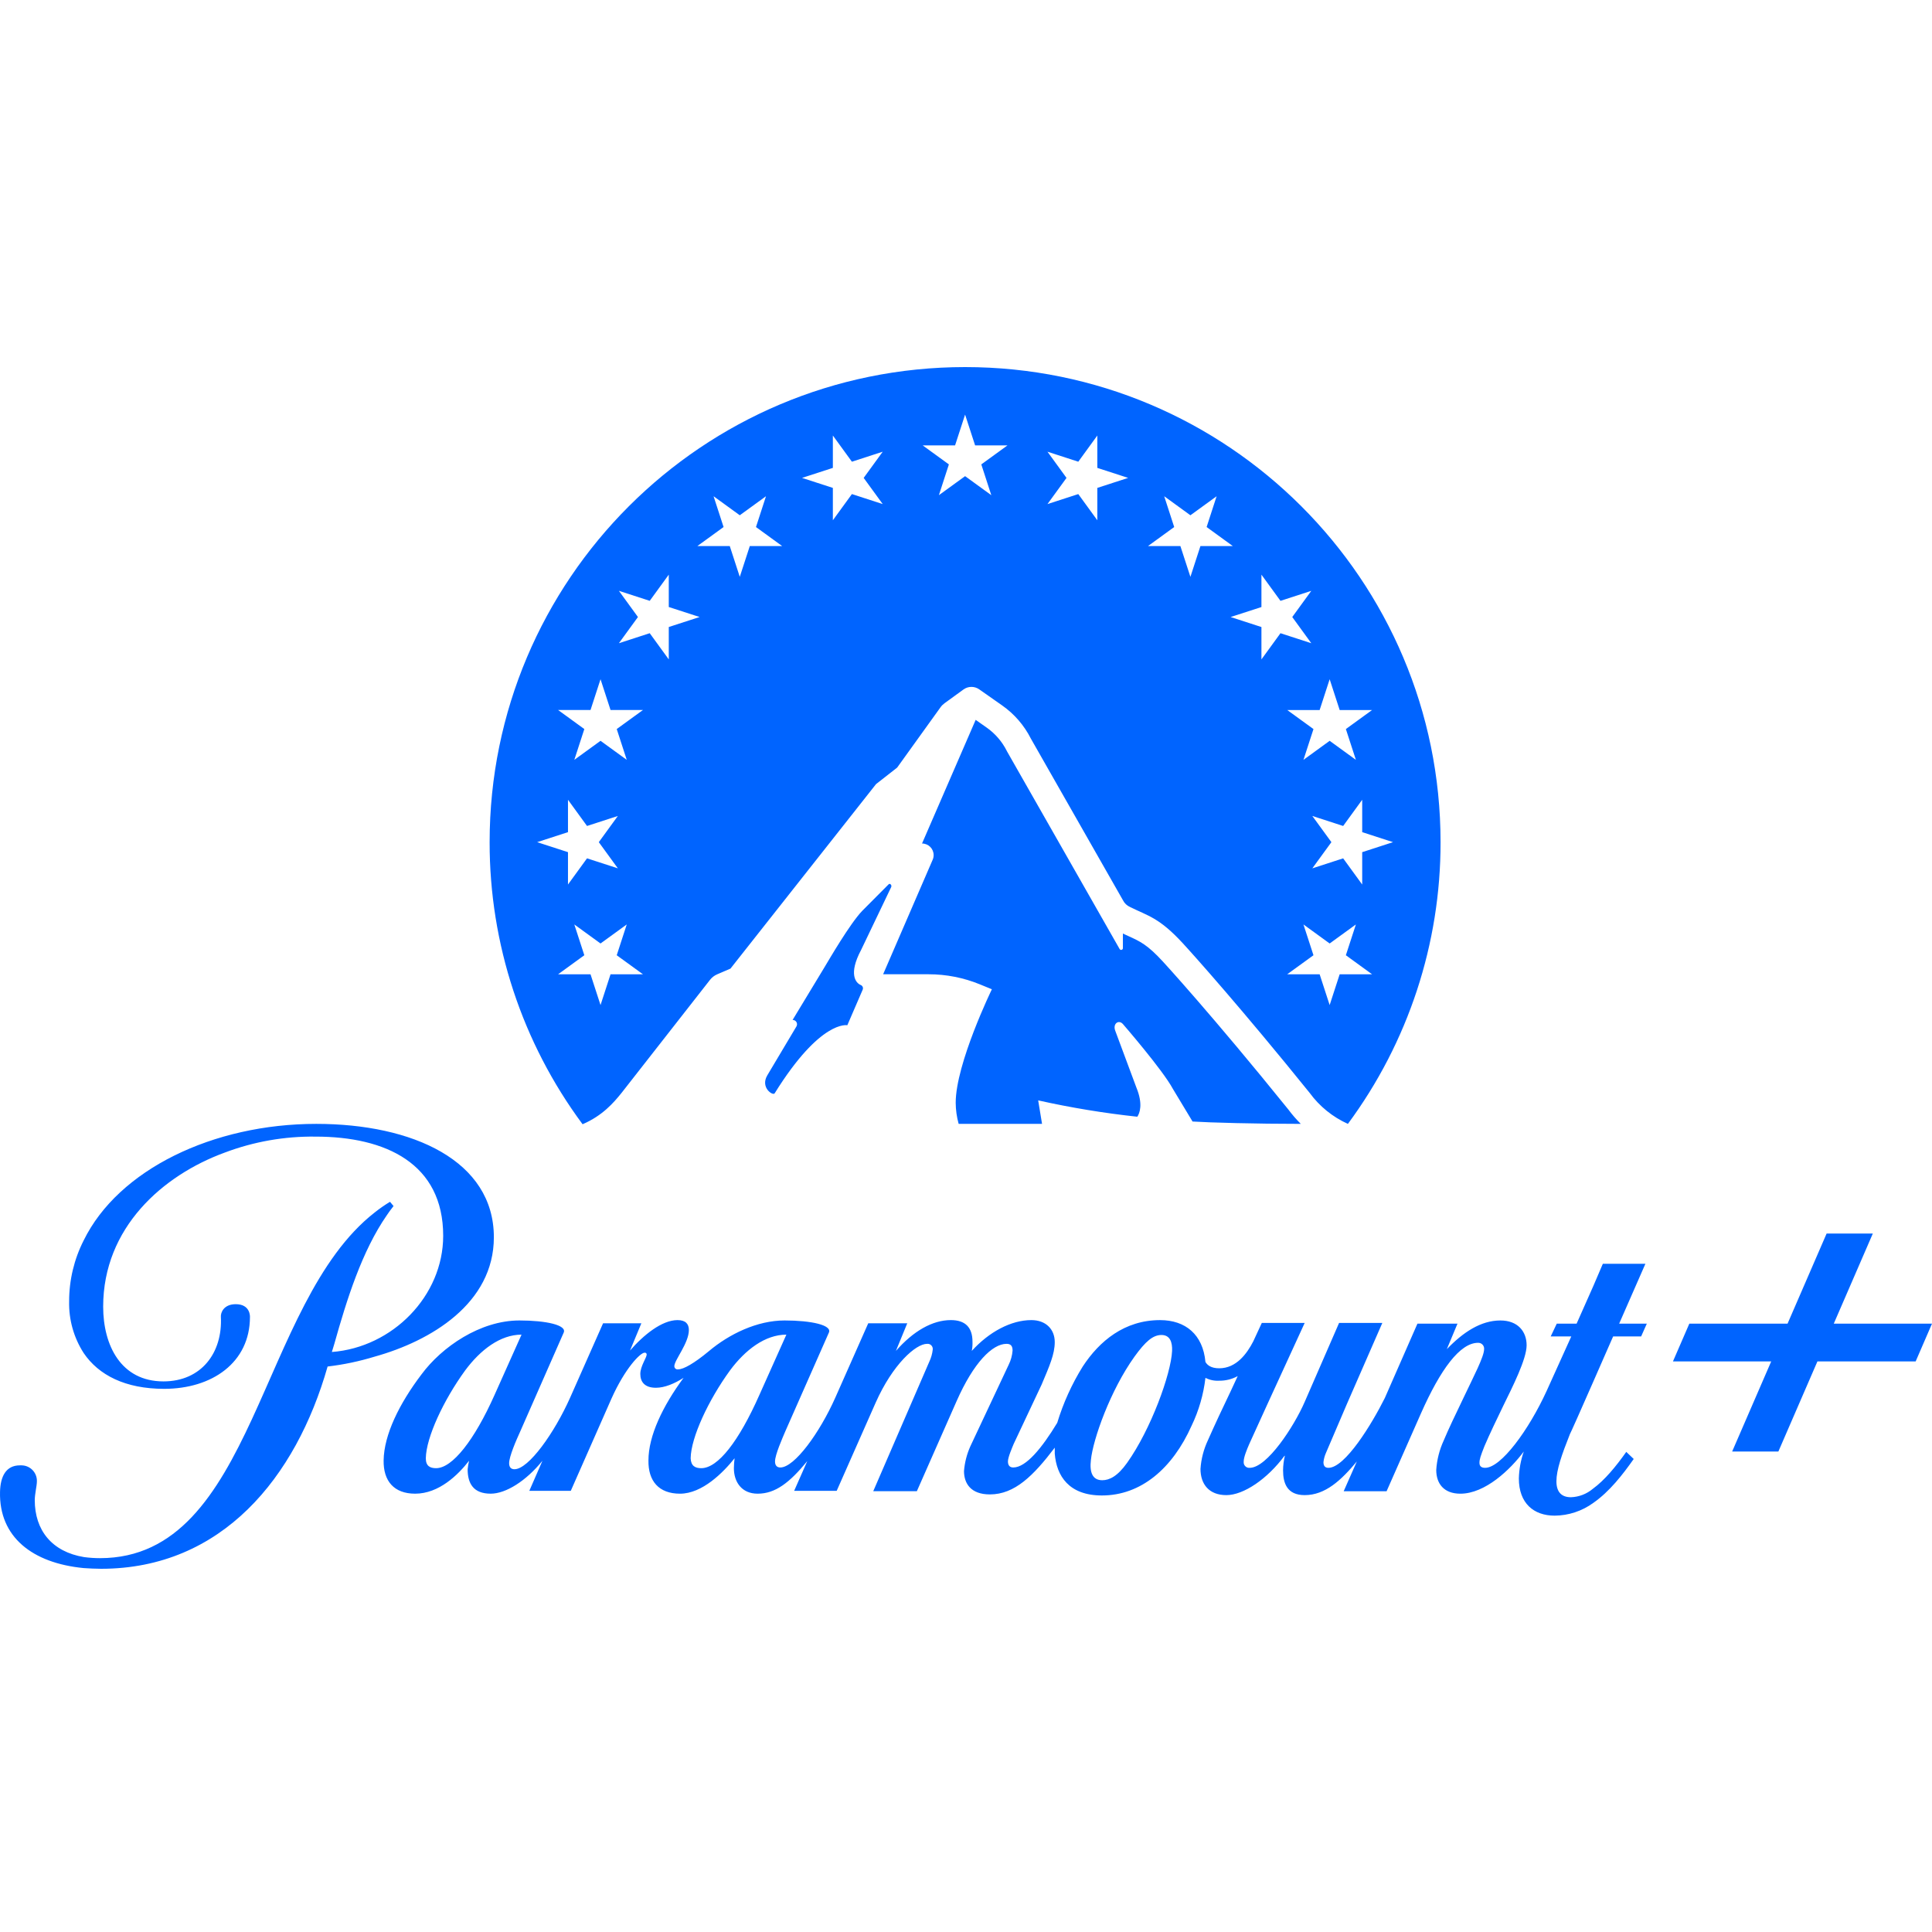
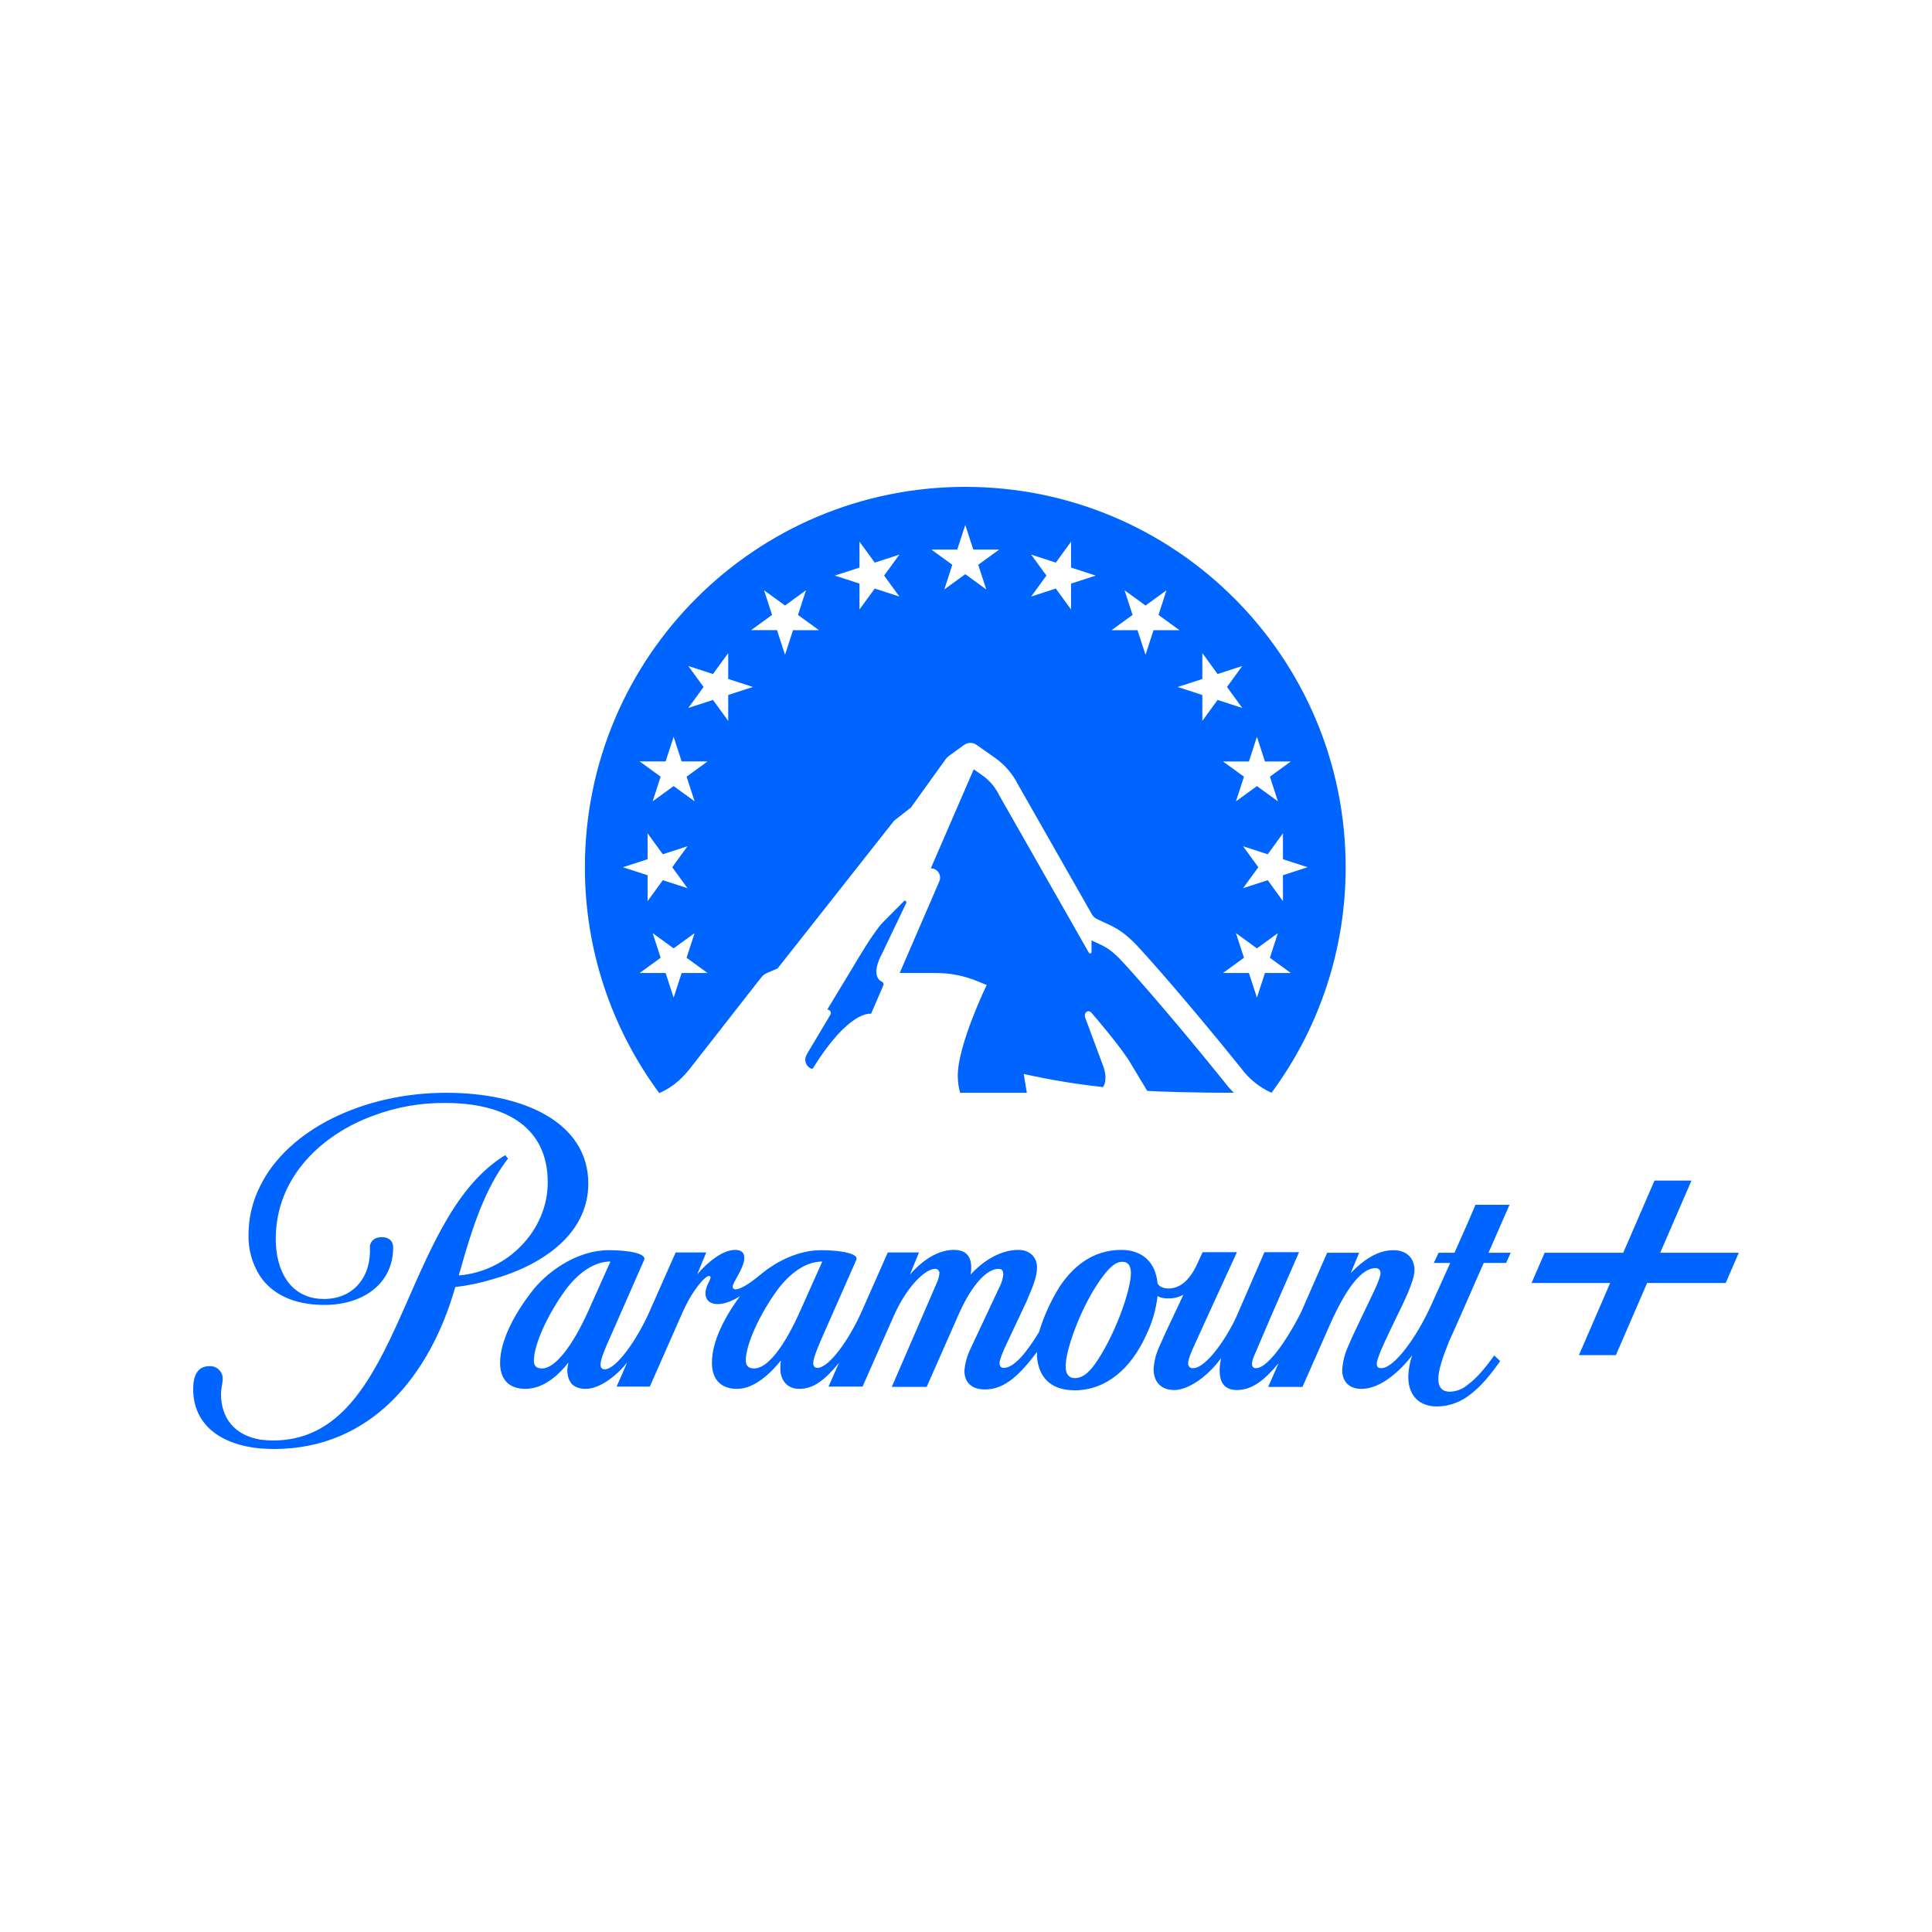
<svg xmlns="http://www.w3.org/2000/svg" width="500" height="500" viewBox="0 0 500 500" fill="none">
-   <path d="M222.743 254.913C221.513 254.403 219.498 252.142 222.851 245.847L230.64 229.574C230.876 229.082 230.308 228.466 229.953 228.884L223.142 235.729C219.92 239.091 214.453 248.542 213.395 250.291L205.121 263.964C205.735 263.944 206.25 264.427 206.269 265.042C206.275 265.244 206.227 265.444 206.128 265.621L198.565 278.318C196.719 281.467 200.036 283.669 200.486 282.944C212.372 263.805 219.286 265.333 219.286 265.333L223.254 256.148C223.463 255.687 223.259 255.145 222.798 254.936C222.781 254.927 222.762 254.92 222.743 254.913ZM249.767 95C181.807 95 126.715 150.046 126.715 217.949C126.679 244.236 135.115 269.835 150.772 290.953C155.934 288.726 158.803 285.396 160.852 282.847L183.763 253.569C184.246 252.952 184.876 252.466 185.596 252.157L189.045 250.674L226.717 202.928L232.18 198.655L243.405 183.044C243.695 182.64 244.048 182.285 244.452 181.993L249.349 178.435C250.559 177.557 252.193 177.543 253.417 178.401L259.36 182.569C262.513 184.78 265.069 187.737 266.8 191.175L290.605 232.954C290.994 233.751 291.654 234.383 292.467 234.737C297.136 237.059 299.988 237.469 306.098 244.101C308.949 247.193 321.442 261.154 338.95 282.851C341.495 286.332 344.901 289.091 348.835 290.858C364.445 269.756 372.852 244.195 372.815 217.949C372.815 150.046 317.725 95 249.767 95ZM159.9 224.726L151.921 222.137L146.993 228.914V220.538L139.014 217.949L146.993 215.359V206.98L151.921 213.76L159.9 211.171L154.97 217.949L159.9 224.726ZM158.008 252.141L155.417 260.11L152.825 252.141H144.44L151.223 247.216L148.632 239.247L155.416 244.173L162.201 239.247L159.609 247.216L166.394 252.141H158.008ZM159.61 188.678L162.201 196.646L155.417 191.721L148.633 196.646L151.224 188.678L144.44 183.752H152.826L155.417 175.784L158.009 183.752H166.395L159.61 188.678ZM173.075 170.652L168.149 163.873L160.171 166.462L165.1 159.684L160.171 152.906L168.149 155.495L173.078 148.716V157.095L181.057 159.68L173.078 162.27V170.648L173.075 170.652ZM194.047 141.32L191.455 149.288L188.864 141.32H180.478L187.262 136.395L184.671 128.426L191.455 133.35L198.239 128.425L195.648 136.4L202.432 141.326H194.046L194.047 141.32ZM220.473 127.865L215.544 134.644V126.268L207.565 123.679L215.544 121.089V112.71L220.473 119.489L228.448 116.9L223.519 123.679L228.449 130.457L220.473 127.865ZM253.96 120.185L256.551 128.153L249.767 123.228L242.982 128.153L245.571 120.188L238.787 115.263H247.173L249.765 107.295L252.357 115.263H260.742L253.96 120.185ZM283.986 126.268V134.646L279.059 127.867L271.081 130.457L276.01 123.679L271.082 116.9L279.06 119.489L283.987 112.71V121.089L291.966 123.679L283.986 126.268ZM339.63 211.171L347.608 213.76L352.536 206.98V215.359L360.515 217.949L352.536 220.538V228.916L347.608 222.138L339.63 224.727L344.565 217.949L339.63 211.171ZM308.077 149.29L305.484 141.322H297.099L303.881 136.396L301.296 128.427L308.077 133.352L314.859 128.428L312.273 136.396L319.055 141.322H310.67L308.077 149.29ZM326.458 170.654V162.276L318.479 159.686L326.458 157.102V148.719L331.385 155.498L339.363 152.909L334.436 159.687L339.363 166.465L331.385 163.876L326.458 170.654ZM341.521 183.755L344.115 175.787L346.708 183.755H355.093L348.311 188.68L350.904 196.649L344.116 191.723L337.334 196.649L339.927 188.68L333.138 183.755H341.521ZM346.707 252.141L344.114 260.11L341.52 252.141H333.135L339.924 247.216L337.331 239.247L344.113 244.173L350.902 239.247L348.309 247.216L355.09 252.141H346.707ZM294.337 289.004C294.928 288.146 295.888 285.79 294.085 281.426L288.64 266.794C287.901 264.927 289.52 263.793 290.606 265.022C290.606 265.022 300.897 276.878 303.556 281.829L308.631 290.248C312.997 290.53 325.046 290.858 336.645 290.858C335.477 289.699 334.398 288.453 333.416 287.132C313.625 262.614 301.073 248.976 300.947 248.841C296.936 244.484 295.082 243.646 292.023 242.254C291.58 242.053 291.099 241.836 290.605 241.601V245.323C290.635 245.574 290.455 245.803 290.203 245.833C290 245.857 289.804 245.743 289.726 245.553L260.628 194.479L260.547 194.317C259.334 191.912 257.545 189.842 255.34 188.293L252.502 186.3L238.62 218.299C240.279 218.299 241.624 219.642 241.625 221.3C241.626 221.71 241.542 222.117 241.378 222.494L228.553 252.139H240.326C244.876 252.139 249.383 253.025 253.594 254.749L256.697 256.02C256.697 256.02 247.334 275.267 247.334 285.402C247.348 287.246 247.605 289.079 248.099 290.855H269.68L268.681 284.779C277.147 286.669 285.712 288.08 294.336 289.007V289.004H294.337ZM127.812 320.193C127.812 300.392 106.803 290.858 81.844 290.858C55.145 290.858 30.648 302.683 21.657 321.017C19.175 325.902 17.886 331.306 17.893 336.785C17.779 341.523 19.091 346.185 21.657 350.169C25.509 355.856 32.39 359.43 42.483 359.43C54.871 359.43 64.688 352.644 64.688 340.819C64.688 340.819 64.87 337.522 61.018 337.522C57.898 337.522 57.071 339.72 57.164 340.819C57.625 350.079 52.118 357.505 42.3 357.505C31.293 357.505 26.701 348.154 26.701 338.163C26.701 317.719 42.116 304.15 58.172 298.284C65.676 295.451 73.644 294.05 81.665 294.155C99.832 294.155 114.696 301.124 114.696 319.827C114.696 335.409 101.575 348.703 85.884 349.895L86.526 347.788C89.739 336.327 93.683 323.769 100.104 314.509C100.474 313.956 101.114 313.041 101.849 312.126L100.932 311.025C99.559 311.857 98.241 312.776 96.984 313.774C66.892 337.244 65.978 403.249 25.879 403.249C24.498 403.249 23.12 403.156 21.751 402.974C13.403 401.599 8.996 396.005 8.996 388.217C8.996 386.658 9.548 384.548 9.548 383.358C9.611 381.144 7.867 379.298 5.652 379.234C5.635 379.233 5.618 379.233 5.602 379.233H5.144C1.567 379.233 0.098 382.071 0.006 386.108C-0.268 397.751 8.354 404.533 21.661 405.818C23.127 405.909 24.596 406 26.156 406C57.441 406 76.617 382.348 84.784 353.654C88.921 353.169 93.005 352.31 96.986 351.089C111.486 347.05 127.812 337.338 127.812 320.193ZM425.828 327.067H414.813L412.339 332.844L408.024 342.561H402.89L401.323 345.862H406.649L400.223 360.072C395.642 370.064 388.483 379.873 384.354 379.873C383.438 379.873 382.884 379.505 382.884 378.591C382.884 377.678 383.157 376.847 384.169 374.281C385.455 371.254 387.567 366.855 389.126 363.647C391.416 358.972 395.088 351.73 395.088 348.154C395.088 344.579 392.798 341.736 388.299 341.736C383.253 341.736 378.665 344.765 374.44 349.161L377.195 342.561H366.831L358.386 361.813C354.995 368.597 348.11 379.873 343.795 379.873C342.879 379.873 342.51 379.322 342.51 378.406C342.599 377.583 342.816 376.778 343.153 376.021C343.522 375.197 348.568 363.371 348.568 363.371L357.743 342.377H346.551L337.649 362.819C334.901 369.146 327.927 379.872 323.428 379.872C322.644 379.948 321.946 379.376 321.869 378.591C321.869 378.591 321.869 378.591 321.869 378.589V378.221C321.869 377.122 322.697 375.104 323.34 373.636L328.016 363.371L337.649 342.377H326.553L324.344 347.144C322.697 350.352 319.941 354.11 315.539 354.11C313.426 354.11 312.421 353.288 311.963 352.461C311.321 345.402 306.822 341.643 300.217 341.643C291.041 341.643 284.526 347.051 280.211 353.653C277.385 358.203 275.164 363.102 273.608 368.227C269.662 374.738 265.535 379.781 262.231 379.781C261.405 379.781 260.853 379.32 260.853 378.222C260.853 377.121 261.955 374.647 262.322 373.727L269.571 358.327C271.589 353.562 272.969 350.445 272.969 347.327C272.969 344.026 270.679 341.641 266.911 341.641C261.681 341.641 255.991 344.668 251.496 349.616C251.648 348.831 251.709 348.03 251.679 347.232C251.679 343.564 249.845 341.638 246.081 341.638C241.312 341.638 236.358 344.483 231.862 349.614L234.799 342.46H224.704L216.173 361.718C212.137 370.795 205.622 379.781 201.951 379.781C201.126 379.781 200.575 379.319 200.575 378.221C200.575 376.48 202.502 372.171 203.235 370.428L214.522 344.852C215.347 342.928 209.933 341.734 203.052 341.734C195.987 341.734 188.738 345.219 183.418 349.71C179.657 352.825 176.904 354.385 175.525 354.385C175.075 354.481 174.632 354.195 174.535 353.746C174.522 353.685 174.516 353.623 174.517 353.561C174.517 352.002 178.279 347.6 178.279 344.209C178.279 342.651 177.454 341.641 175.341 341.641C171.307 341.641 166.533 345.492 163.047 349.524L165.984 342.464H156.076L147.545 361.718C143.507 370.795 136.809 380.238 133.139 380.238C132.312 380.238 131.764 379.781 131.764 378.679C131.764 376.937 133.599 372.722 134.608 370.52L145.894 344.852C146.719 342.928 141.305 341.734 134.423 341.734C124.238 341.734 114.328 348.61 109.099 355.669C103.319 363.276 99.376 371.344 99.282 377.946C99.192 383.263 101.941 386.563 107.448 386.563C113.596 386.563 118.552 381.705 121.395 378.037C121.226 378.762 121.103 379.497 121.025 380.238C121.025 383.903 122.494 386.562 126.989 386.562C130.933 386.562 136.164 383.262 140.385 378.036L136.986 385.829H147.719L158.272 361.902C161.766 354.111 165.712 350.079 166.809 350.079C167.061 350.03 167.305 350.195 167.354 350.448C167.359 350.477 167.362 350.507 167.362 350.537C167.362 351.362 165.712 353.565 165.712 355.578C165.712 357.592 166.809 359.153 169.75 359.153C172.04 359.153 174.61 358.052 176.905 356.583C171.492 363.92 167.818 371.62 167.818 377.948C167.728 383.265 170.477 386.564 175.985 386.564C181.764 386.564 187.177 381.064 190.113 377.396C190.003 378.248 189.942 379.105 189.93 379.963C189.93 383.54 191.95 386.564 196.078 386.564C200.664 386.564 204.335 383.721 208.923 378.131L205.525 385.831H216.533L226.624 363.003C231.029 353.102 236.991 347.783 239.928 347.783C240.661 347.708 241.319 348.24 241.395 348.975C241.395 348.976 241.395 348.978 241.396 348.979V349.252C241.275 350.366 240.964 351.451 240.479 352.46L225.995 385.922H237.281L247.558 362.635C251.959 352.644 256.824 347.783 260.494 347.783C261.594 347.783 262.055 348.337 262.055 349.525C261.957 350.802 261.614 352.048 261.045 353.197L251.135 374.28C250.222 376.309 249.664 378.478 249.483 380.696C249.483 383.905 251.225 386.752 256.182 386.752C262.609 386.752 267.468 381.893 272.971 374.651V376.208C273.431 381.984 276.642 387.026 285.174 387.026C295.266 387.026 303.436 380.058 308.386 368.968C310.258 365.069 311.469 360.885 311.968 356.587C313.073 357.148 314.308 357.402 315.544 357.326C317.211 357.345 318.854 356.934 320.316 356.133L318.573 359.89C316.549 364.108 314.347 368.784 312.611 372.728C311.512 375.061 310.857 377.578 310.684 380.151C310.684 384.092 312.885 386.936 317.377 386.936C321.869 386.936 328.022 382.719 332.426 376.76H332.521C332.226 377.992 332.071 379.252 332.056 380.518C332.056 383.819 333.068 386.937 337.655 386.937C342.982 386.937 347.104 383.085 351.145 378.226L347.747 385.927H358.85L367.753 365.759C372.799 354.391 377.844 347.517 382.52 347.517C383.323 347.489 384.01 348.091 384.086 348.892V349.163C384.086 351.089 381.331 356.315 378.856 361.54C376.558 366.307 374.815 369.972 373.625 372.817C372.521 375.214 371.868 377.792 371.698 380.424C371.698 383.906 373.625 386.566 377.94 386.566C384.36 386.566 390.876 380.332 394.355 375.655C393.57 377.897 393.139 380.247 393.077 382.621C393.077 389.041 396.925 392.249 402.34 392.249C405.938 392.222 409.436 391.068 412.343 388.95C416.562 386.015 419.96 381.616 422.804 377.582L420.877 375.747C418.217 379.507 415.277 383.083 412.248 385.283C410.651 386.632 408.648 387.407 406.559 387.483C404.269 387.483 402.799 386.29 402.799 383.359C402.799 380.429 404.173 376.482 406.286 371.164C406.374 371.075 409.403 364.289 412.248 357.782C414.634 352.277 417.02 346.963 417.478 345.863H424.726L426.195 342.562H419.037L425.828 327.067ZM112.86 379.964C111.301 379.964 110.2 379.415 110.2 377.398C110.291 371.988 114.785 362.363 120.386 354.661C124.33 349.344 129.468 345.404 134.973 345.404L127.999 360.985C122.769 372.722 117.081 379.964 112.86 379.964ZM181.491 379.964C179.932 379.964 178.831 379.415 178.741 377.398C178.832 371.988 183.327 362.363 188.925 354.661C192.868 349.344 198.008 345.404 203.513 345.404L196.538 360.986C191.218 372.999 185.805 379.965 181.489 379.965L181.491 379.964ZM303.335 349.622C303.061 355.579 297.831 369.97 291.684 378.591C289.21 382.074 287.096 383.081 285.265 383.081C282.693 383.081 281.955 380.971 282.324 377.856C282.871 372.448 287.37 359.796 293.612 351.087C296.456 347.145 298.385 345.494 300.586 345.494C302.788 345.495 303.43 347.329 303.335 349.622ZM474.579 342.56L484.685 319.244H472.725L462.618 342.56H437.198L432.957 352.338H458.385L448.279 375.655H460.239L470.346 352.338H495.767L500 342.56H474.579Z" fill="#0064FF" />
+   <path d="M228.194 254.033C227.21 253.625 225.598 251.815 228.281 246.775L234.512 233.745C234.701 233.352 234.246 232.859 233.962 233.193L228.514 238.674C225.936 241.366 221.562 248.932 220.716 250.333L214.096 261.28C214.588 261.264 215 261.651 215.015 262.143C215.02 262.305 214.981 262.465 214.902 262.606L208.852 272.773C207.375 275.294 210.029 277.056 210.388 276.476C219.898 261.152 225.428 262.376 225.428 262.376L228.603 255.022C228.77 254.653 228.607 254.219 228.238 254.052C228.225 254.045 228.21 254.039 228.194 254.033ZM249.813 126C195.445 126 151.372 170.072 151.372 224.438C151.343 245.484 158.092 265.98 170.618 282.888C174.747 281.105 177.042 278.44 178.681 276.398L197.01 252.957C197.396 252.463 197.9 252.074 198.476 251.827L201.236 250.639L231.374 212.412L235.744 208.991L244.724 196.492C244.956 196.169 245.239 195.884 245.561 195.65L249.479 192.802C250.447 192.098 251.755 192.087 252.734 192.775L257.488 196.112C260.011 197.882 262.055 200.249 263.44 203.002L282.484 236.452C282.795 237.09 283.323 237.596 283.974 237.879C287.709 239.739 289.99 240.067 294.878 245.377C297.159 247.852 307.153 259.03 321.16 276.401C323.196 279.188 325.921 281.397 329.068 282.812C341.556 265.917 348.281 245.452 348.252 224.438C348.252 170.072 304.18 126 249.813 126ZM177.92 229.864L171.537 227.791L167.594 233.218V226.511L161.211 224.438L167.594 222.365V215.656L171.537 221.084L177.92 219.011L173.976 224.438L177.92 229.864ZM176.406 251.814L174.333 258.194L172.26 251.814H165.552L170.978 247.87L168.906 241.491L174.333 245.434L179.76 241.491L177.687 247.87L183.115 251.814H176.406ZM177.688 201.002L179.761 207.382L174.333 203.439L168.906 207.382L170.979 201.002L165.552 197.059H172.26L174.334 190.679L176.407 197.059H183.116L177.688 201.002ZM188.46 186.571L184.519 181.143L178.136 183.216L182.08 177.789L178.136 172.362L184.519 174.435L188.462 169.007V175.716L194.845 177.785L188.462 179.859V186.567L188.46 186.571ZM205.237 163.085L203.164 169.466L201.091 163.086H194.382L199.81 159.142L197.737 152.762L203.164 156.705L208.591 152.761L206.518 159.147L211.946 163.09H205.237L205.237 163.085ZM226.378 152.313L222.435 157.741V151.034L216.052 148.961L222.435 146.888V140.179L226.378 145.607L232.759 143.534L228.815 148.961L232.759 154.388L226.378 152.313ZM253.168 146.164L255.241 152.544L249.813 148.6L244.386 152.544L246.457 146.167L241.03 142.223H247.738L249.812 135.844L251.885 142.223H258.594L253.168 146.164ZM277.189 151.034V157.743L273.247 152.315L266.865 154.388L270.808 148.961L266.865 143.534L273.248 145.607L277.19 140.179V146.888L283.573 148.961L277.189 151.034ZM321.704 219.011L328.087 221.084L332.029 215.656V222.365L338.412 224.438L332.029 226.511V233.219L328.087 227.792L321.704 229.865L325.652 224.438L321.704 219.011ZM296.462 169.467L294.387 163.087H287.679L293.105 159.144L291.037 152.763L296.462 156.707L301.887 152.764L299.818 159.144L305.244 163.087H298.536L296.462 169.467ZM311.166 186.572V179.864L304.783 177.791L311.166 175.721V169.01L315.108 174.437L321.491 172.364L317.549 177.791L321.491 183.218L315.108 181.145L311.166 186.572ZM323.217 197.061L325.292 190.681L327.366 197.061H334.074L328.649 201.004L330.723 207.384L325.293 203.441L319.867 207.384L321.941 201.004L316.51 197.061H323.217ZM327.366 251.814L325.291 258.194L323.216 251.814H316.508L321.939 247.87L319.865 241.491L325.291 245.434L330.721 241.491L328.647 247.87L334.072 251.814H327.366ZM285.469 281.328C285.942 280.641 286.711 278.755 285.268 275.261L280.912 263.546C280.321 262.051 281.616 261.143 282.485 262.127C282.485 262.127 290.717 271.62 292.845 275.584L296.905 282.324C300.398 282.55 310.037 282.812 319.316 282.812C318.381 281.884 317.519 280.887 316.733 279.829C300.9 260.199 290.858 249.279 290.758 249.171C287.549 245.683 286.066 245.013 283.618 243.898C283.264 243.737 282.879 243.563 282.484 243.375V246.355C282.508 246.556 282.364 246.739 282.163 246.763C282 246.782 281.843 246.691 281.781 246.539L258.503 205.647L258.438 205.518C257.467 203.592 256.036 201.935 254.272 200.695L252.001 199.098L240.896 224.719C242.223 224.718 243.299 225.794 243.3 227.121C243.301 227.45 243.233 227.775 243.103 228.077L232.842 251.813H242.261C245.901 251.813 249.506 252.521 252.875 253.902L255.357 254.919C255.357 254.919 247.867 270.33 247.867 278.444C247.878 279.92 248.084 281.388 248.479 282.81H265.744L264.945 277.945C271.717 279.458 278.569 280.588 285.469 281.331V281.328H285.469ZM152.25 306.299C152.25 290.446 135.443 282.812 115.476 282.812C94.116 282.812 74.519 292.28 67.326 306.959C65.34 310.87 64.309 315.197 64.314 319.583C64.224 323.377 65.273 327.11 67.326 330.299C70.407 334.852 75.912 337.714 83.986 337.714C93.897 337.714 101.751 332.281 101.751 322.814C101.751 322.814 101.896 320.173 98.814 320.173C96.319 320.173 95.657 321.934 95.731 322.814C96.1 330.227 91.694 336.173 83.84 336.173C75.034 336.173 71.361 328.686 71.361 320.687C71.361 304.318 83.693 293.454 96.538 288.758C102.541 286.49 108.916 285.368 115.332 285.452C129.865 285.452 141.756 291.032 141.756 306.006C141.756 318.482 131.26 329.125 118.707 330.08L119.221 328.393C121.791 319.217 124.947 309.162 130.084 301.748C130.379 301.305 130.892 300.573 131.479 299.84L130.746 298.959C129.648 299.625 128.593 300.361 127.587 301.16C103.514 319.951 102.783 372.797 70.704 372.797C69.599 372.797 68.496 372.723 67.401 372.577C60.723 371.476 57.197 366.998 57.197 360.762C57.197 359.514 57.638 357.825 57.638 356.872C57.689 355.099 56.294 353.621 54.522 353.57C54.508 353.569 54.495 353.569 54.481 353.569H54.115C51.254 353.569 50.079 355.842 50.005 359.073C49.786 368.395 56.684 373.825 67.329 374.854C68.502 374.927 69.677 375 70.925 375C95.953 375 111.294 356.063 117.828 333.089C121.137 332.701 124.404 332.014 127.589 331.036C139.189 327.802 152.25 320.026 152.25 306.299ZM390.662 311.803H381.851L379.871 316.428L376.42 324.208H372.312L371.059 326.851H375.32L370.178 338.228C366.514 346.228 360.787 354.082 357.483 354.082C356.75 354.082 356.307 353.787 356.307 353.056C356.307 352.324 356.526 351.659 357.335 349.605C358.364 347.181 360.054 343.659 361.301 341.09C363.133 337.348 366.071 331.549 366.071 328.686C366.071 325.823 364.238 323.548 360.639 323.548C356.603 323.548 352.932 325.972 349.552 329.492L351.756 324.208H343.465L336.709 339.622C333.996 345.053 328.488 354.082 325.036 354.082C324.303 354.082 324.008 353.64 324.008 352.907C324.079 352.248 324.253 351.604 324.522 350.998C324.817 350.337 328.854 340.87 328.854 340.87L336.195 324.061H327.241L320.119 340.428C317.921 345.493 312.342 354.081 308.742 354.081C308.115 354.142 307.557 353.684 307.495 353.055C307.495 353.055 307.495 353.055 307.495 353.054V352.759C307.495 351.879 308.157 350.263 308.672 349.088L312.413 340.869L320.119 324.061H311.243L309.475 327.877C308.158 330.446 305.953 333.455 302.431 333.455C300.741 333.455 299.937 332.796 299.571 332.134C299.057 326.483 295.457 323.473 290.173 323.473C282.833 323.473 277.621 327.803 274.169 333.089C271.908 336.732 270.131 340.654 268.887 344.757C265.729 349.97 262.428 354.008 259.785 354.008C259.124 354.008 258.683 353.639 258.683 352.759C258.683 351.879 259.564 349.898 259.858 349.161L265.657 336.831C267.271 333.016 268.375 330.52 268.375 328.024C268.375 325.381 266.543 323.471 263.529 323.471C259.345 323.471 254.793 325.895 251.197 329.857C251.319 329.228 251.367 328.587 251.343 327.948C251.343 325.011 249.876 323.469 246.865 323.469C243.049 323.469 239.086 325.747 235.49 329.855L237.839 324.127H229.763L222.938 339.546C219.709 346.813 214.498 354.008 211.56 354.008C210.901 354.008 210.46 353.638 210.46 352.759C210.46 351.365 212.002 347.915 212.588 346.52L221.617 326.042C222.278 324.502 217.946 323.546 212.441 323.546C206.79 323.546 200.99 326.336 196.734 329.932C193.725 332.426 191.523 333.675 190.42 333.675C190.06 333.752 189.706 333.523 189.628 333.163C189.618 333.114 189.613 333.065 189.614 333.015C189.614 331.767 192.623 328.242 192.623 325.527C192.623 324.28 191.963 323.472 190.273 323.472C187.045 323.472 183.226 326.555 180.438 329.783L182.787 324.131H174.861L168.036 339.546C164.805 346.813 159.447 354.374 156.511 354.374C155.85 354.374 155.411 354.008 155.411 353.126C155.411 351.731 156.879 348.357 157.686 346.593L166.715 326.042C167.375 324.502 163.044 323.546 157.538 323.546C149.39 323.546 141.462 329.051 137.279 334.703C132.656 340.793 129.5 347.253 129.426 352.539C129.354 356.796 131.553 359.438 135.958 359.438C140.877 359.438 144.842 355.548 147.116 352.611C146.981 353.192 146.882 353.781 146.82 354.374C146.82 357.308 147.995 359.437 151.591 359.437C154.746 359.437 158.931 356.795 162.308 352.611L159.588 358.851H168.175L176.617 339.693C179.413 333.455 182.569 330.227 183.447 330.227C183.649 330.188 183.844 330.32 183.883 330.522C183.887 330.546 183.89 330.57 183.89 330.594C183.89 331.255 182.569 333.018 182.569 334.63C182.569 336.243 183.447 337.492 185.8 337.492C187.632 337.492 189.688 336.611 191.524 335.435C187.193 341.309 184.254 347.474 184.254 352.54C184.182 356.797 186.382 359.439 190.788 359.439C195.411 359.439 199.742 355.035 202.09 352.099C202.002 352.781 201.953 353.467 201.944 354.154C201.944 357.018 203.56 359.439 206.862 359.439C210.531 359.439 213.468 357.162 217.138 352.687L214.42 358.852H223.226L231.299 340.575C234.823 332.648 239.593 328.389 241.942 328.389C242.529 328.329 243.055 328.755 243.116 329.343C243.116 329.344 243.116 329.345 243.117 329.347V329.565C243.02 330.457 242.771 331.326 242.383 332.133L230.796 358.925H239.825L248.046 340.28C251.567 332.281 255.459 328.389 258.395 328.389C259.275 328.389 259.644 328.832 259.644 329.784C259.565 330.806 259.291 331.804 258.836 332.723L250.908 349.604C250.178 351.228 249.731 352.965 249.586 354.74C249.586 357.31 250.98 359.589 254.946 359.589C260.087 359.589 263.974 355.699 268.377 349.9V351.147C268.745 355.772 271.313 359.809 278.139 359.809C286.213 359.809 292.749 354.23 296.709 345.351C298.206 342.229 299.175 338.879 299.575 335.438C300.459 335.887 301.447 336.091 302.435 336.03C303.769 336.045 305.083 335.716 306.253 335.074L304.859 338.082C303.239 341.459 301.478 345.203 300.089 348.361C299.209 350.229 298.686 352.244 298.547 354.304C298.547 357.459 300.308 359.737 303.901 359.737C307.495 359.737 312.418 356.36 315.941 351.589H316.017C315.781 352.576 315.657 353.584 315.645 354.598C315.645 357.241 316.454 359.737 320.124 359.737C324.385 359.737 327.683 356.654 330.916 352.763L328.197 358.929H337.08L344.202 342.781C348.239 333.68 352.275 328.176 356.016 328.176C356.659 328.153 357.208 328.635 357.269 329.277V329.493C357.269 331.036 355.065 335.22 353.085 339.403C351.247 343.22 349.852 346.155 348.9 348.433C348.017 350.351 347.495 352.415 347.358 354.523C347.358 357.311 348.9 359.44 352.352 359.44C357.488 359.44 362.701 354.449 365.484 350.705C364.856 352.5 364.511 354.381 364.461 356.282C364.461 361.422 367.54 363.991 371.872 363.991C374.751 363.969 377.549 363.045 379.875 361.349C383.25 358.999 385.968 355.477 388.244 352.248L386.702 350.778C384.574 353.788 382.222 356.652 379.798 358.413C378.521 359.493 376.919 360.114 375.247 360.175C373.415 360.175 372.239 359.22 372.239 356.873C372.239 354.527 373.338 351.367 375.029 347.109C375.1 347.037 377.523 341.604 379.798 336.395C381.707 331.987 383.616 327.732 383.983 326.851H389.781L390.956 324.209H385.23L390.662 311.803ZM140.288 354.155C139.041 354.155 138.16 353.715 138.16 352.1C138.233 347.769 141.828 340.062 146.309 333.896C149.464 329.639 153.574 326.484 157.978 326.484L152.399 338.959C148.215 348.356 143.664 354.155 140.288 354.155ZM195.192 354.155C193.946 354.155 193.065 353.715 192.992 352.1C193.065 347.769 196.661 340.062 201.14 333.896C204.294 329.639 208.406 326.484 212.81 326.484L207.23 338.96C202.974 348.578 198.644 354.155 195.191 354.155L195.192 354.155ZM292.668 329.861C292.449 334.631 288.265 346.153 283.347 353.055C281.368 355.844 279.677 356.65 278.212 356.65C276.155 356.65 275.564 354.961 275.859 352.466C276.297 348.136 279.896 338.007 284.89 331.034C287.165 327.878 288.708 326.557 290.469 326.557C292.23 326.557 292.744 328.026 292.668 329.861ZM429.663 324.207L437.748 305.539H428.18L420.095 324.207H399.758L396.366 332.036H416.708L408.624 350.704H418.192L426.277 332.036H446.613L450 324.207H429.663Z" fill="#0064FF" />
</svg>
